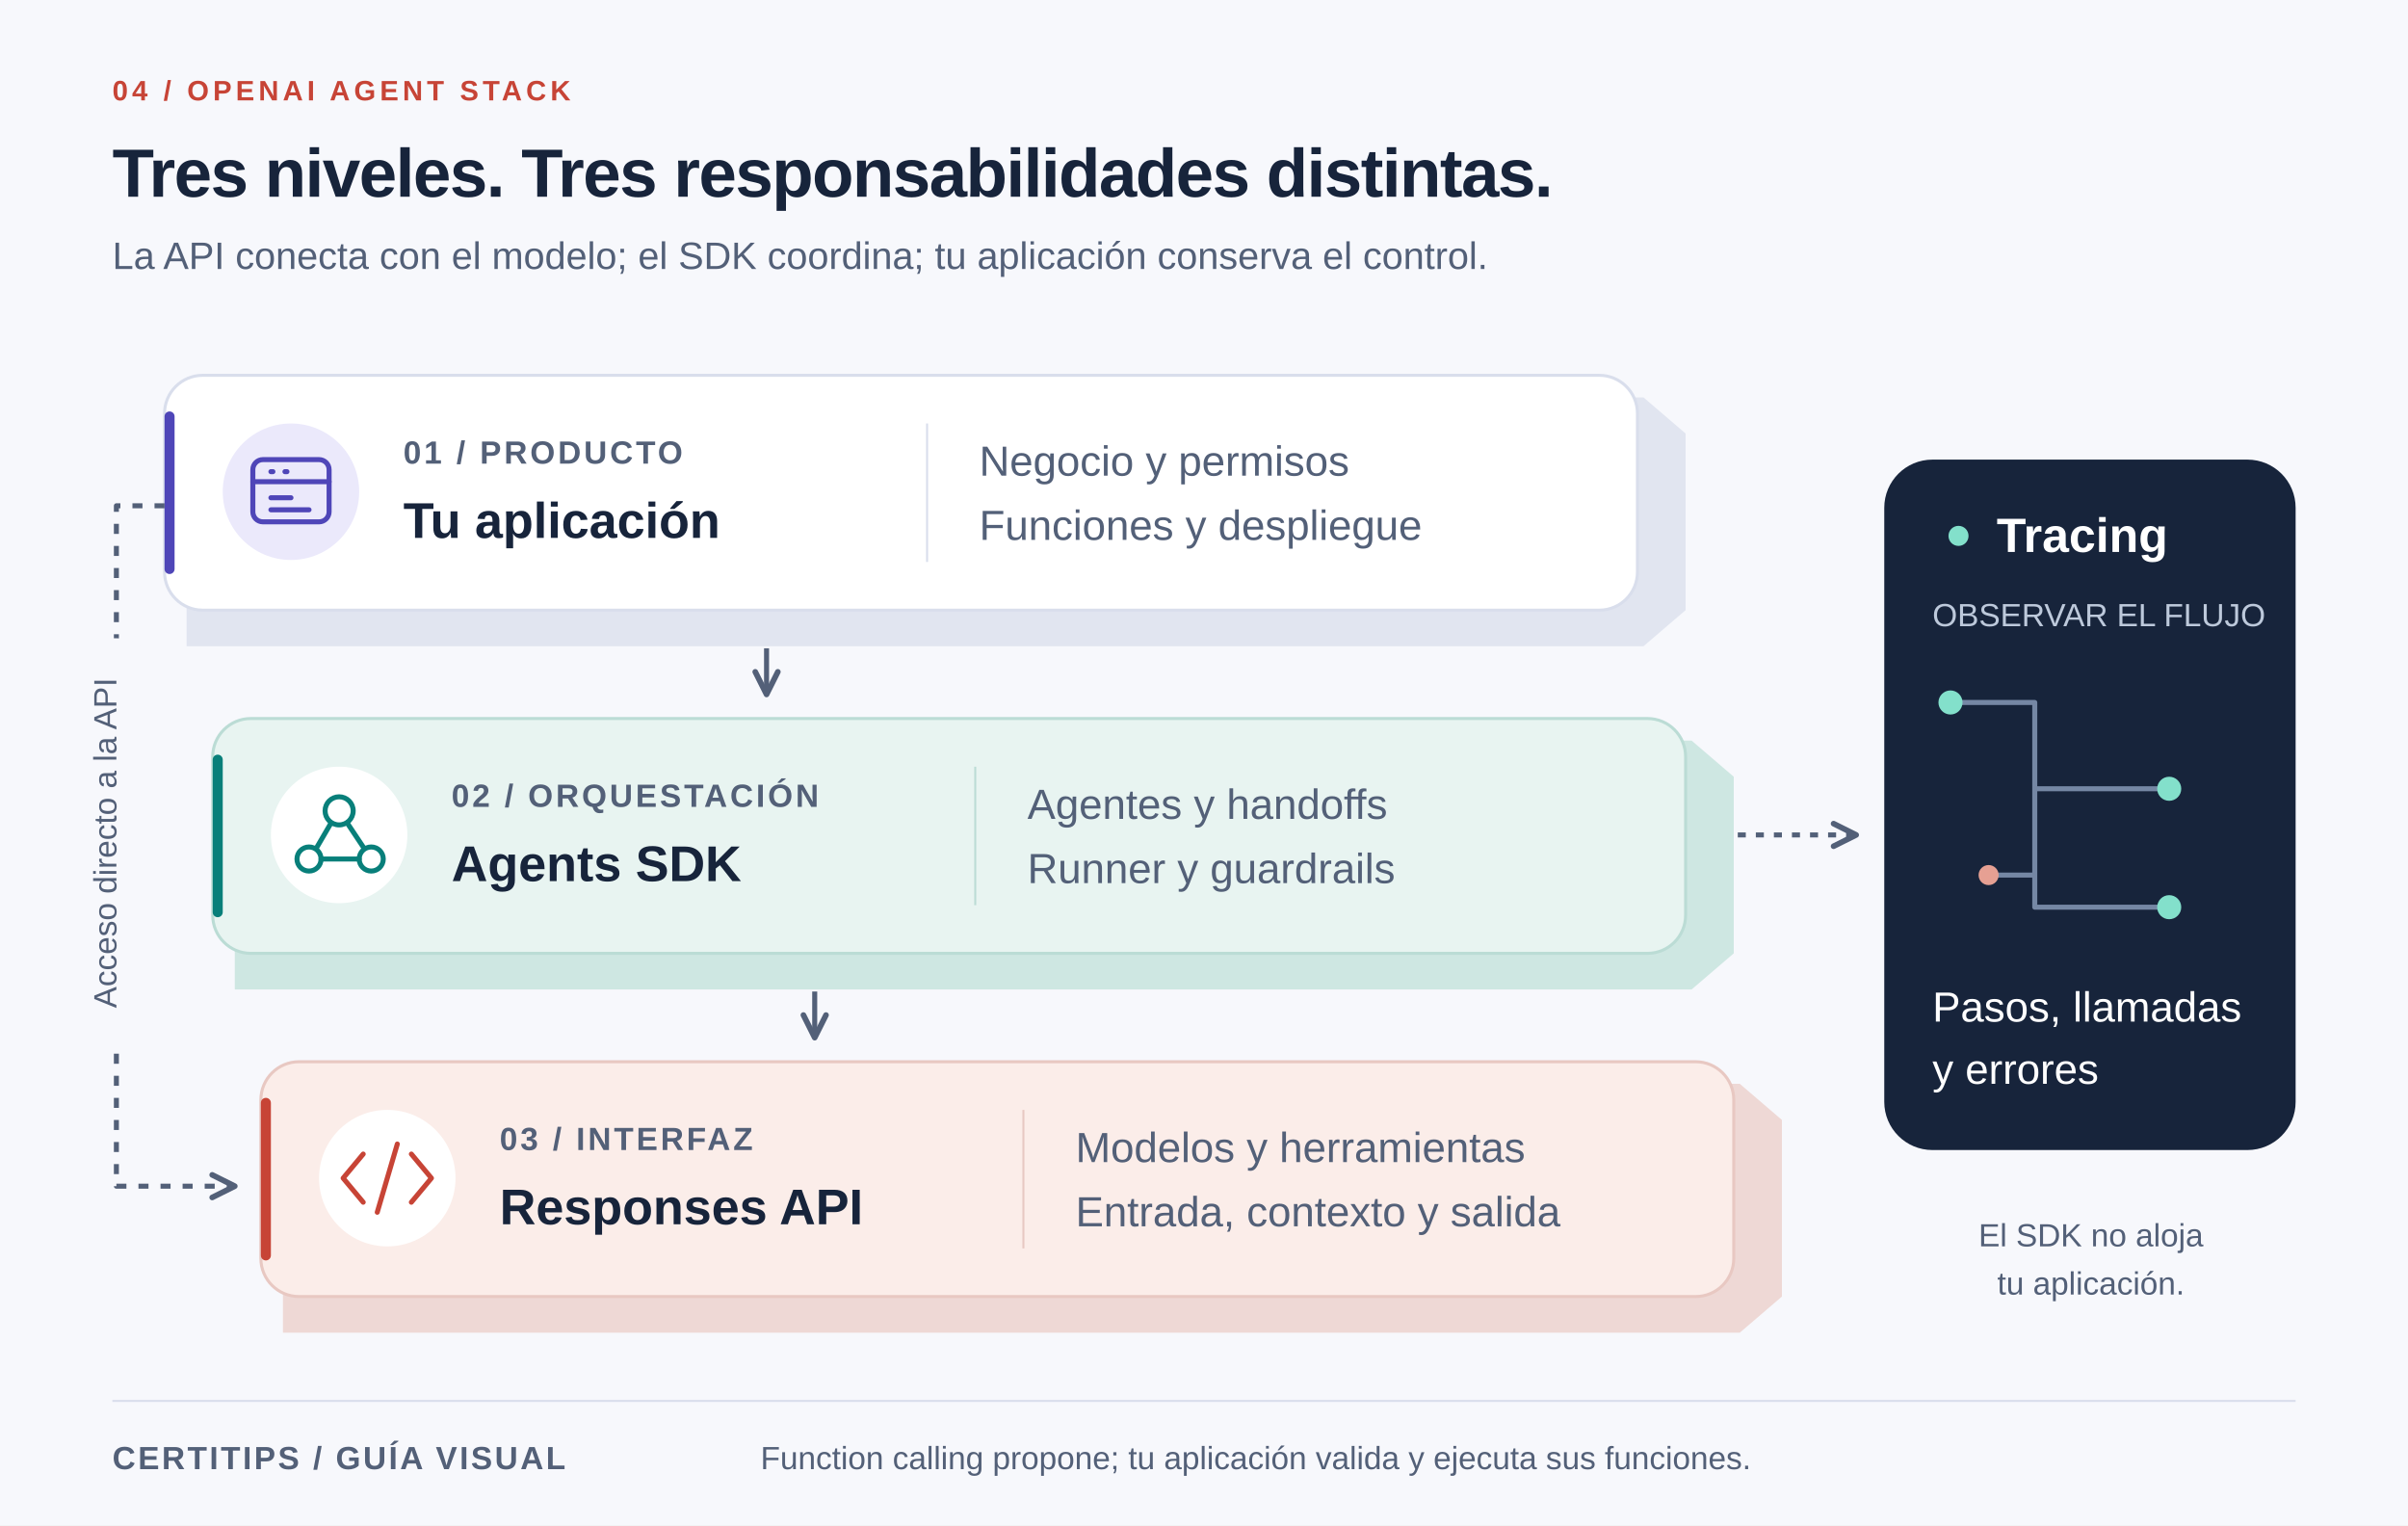
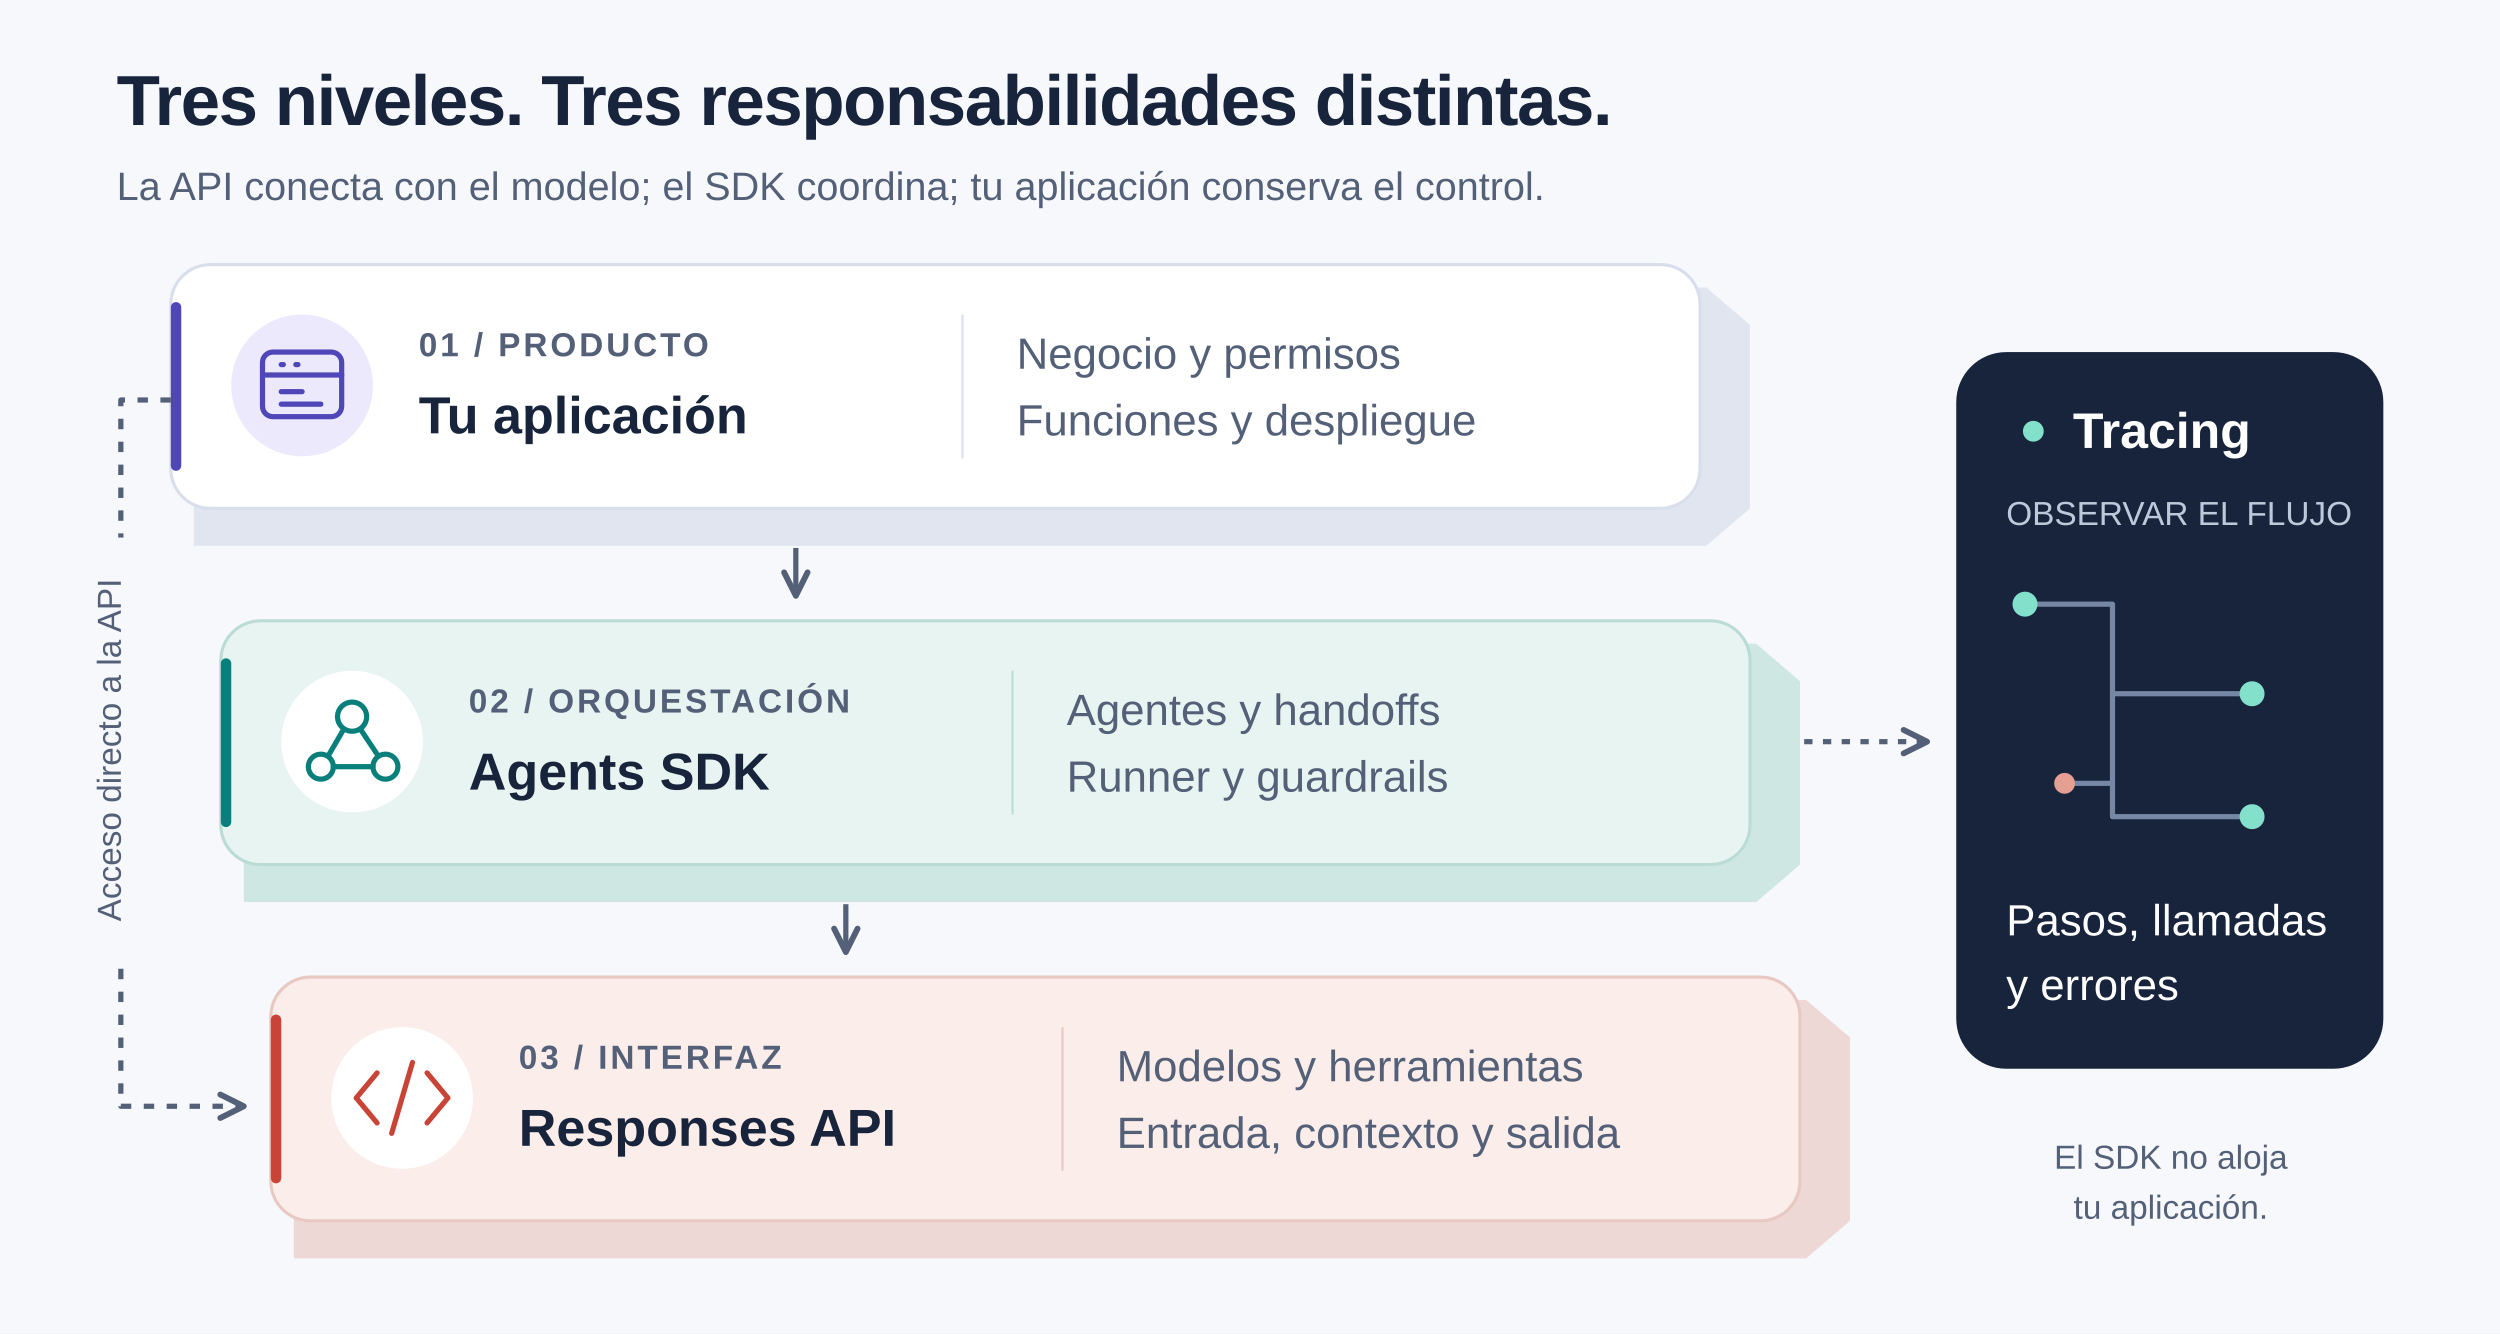
- <svg xmlns="http://www.w3.org/2000/svg" viewBox="0 0 1200 760" role="img" aria-labelledby="title description">
+ <svg xmlns="http://www.w3.org/2000/svg" viewBox="0 0 1200 640" role="img" aria-labelledby="title description">
  <defs>
    <marker id="arrow" viewBox="0 0 8 8" refX="7" refY="4" markerWidth="6" markerHeight="6" orient="auto">
      <path d="M1 1 7 4 1 7" fill="none" stroke="#536078" stroke-width="1.5" stroke-linecap="round" stroke-linejoin="round" />
    </marker>
    <style>
      text{font-family:'Segoe UI',Arial,sans-serif;fill:#17243b}
      .eyebrow{font-size:14px;font-weight:700;letter-spacing:2px;fill:#c74436}
      .title{font-size:34px;font-weight:700;letter-spacing:-.7px}
      .subtitle{font-size:19px;fill:#536078}
      .label{font-size:25px;font-weight:700}
      .body{font-size:21px;fill:#536078}
      .meta{font-size:16px;fill:#536078}
      .icon{fill:none;stroke-width:2.5;stroke-linecap:round;stroke-linejoin:round}
      .route{fill:none;stroke:#536078;stroke-width:2.5;stroke-linejoin:round;marker-end:url(#arrow)}
    </style>
  </defs>
-   <rect width="1200" height="760" fill="#f7f8fc" />
-   <text x="56" y="50" class="eyebrow">04 / OPENAI AGENT STACK</text>
-   <text x="56" y="98" class="title">Tres niveles. Tres responsabilidades distintas.</text>
-   <text x="56" y="134" class="subtitle">La API conecta con el modelo; el SDK coordina; tu aplicación conserva el control.</text>
-   <path d="M93 198H819L840 216V304L819 322H93Z" fill="#e1e5f0" />
-   <rect x="82" y="187" width="734" height="117" rx="19" fill="#fff" stroke="#d9deec" stroke-width="1.5" />
-   <rect x="82" y="205" width="5" height="81" rx="2.5" fill="#4f46b8" />
-   <circle cx="145" cy="245" r="34" fill="#ebe9fb" />
-   <g class="icon" stroke="#4f46b8">
-     <rect x="126" y="229" width="38" height="31" rx="5" />
-     <path d="M126 240h38m-29-5h1m6 0h1m-8 13h10m-10 6h19" />
+   <rect width="1200" height="640" fill="#f7f8fc" />
+   <text x="56" y="60" class="title">Tres niveles. Tres responsabilidades distintas.</text>
+   <text x="56" y="96" class="subtitle">La API conecta con el modelo; el SDK coordina; tu aplicación conserva el control.</text>
+   <g transform="translate(0 -60)">
+     <path d="M93 198H819L840 216V304L819 322H93Z" fill="#e1e5f0" />
+     <rect x="82" y="187" width="734" height="117" rx="19" fill="#fff" stroke="#d9deec" stroke-width="1.5" />
+     <rect x="82" y="205" width="5" height="81" rx="2.5" fill="#4f46b8" />
+     <circle cx="145" cy="245" r="34" fill="#ebe9fb" />
+     <g class="icon" stroke="#4f46b8">
+       <rect x="126" y="229" width="38" height="31" rx="5" />
+       <path d="M126 240h38m-29-5h1m6 0h1m-8 13h10m-10 6h19" />
+     </g>
+     <text x="201" y="231" class="meta" font-weight="700" letter-spacing="1.4">01 / PRODUCTO</text>
+     <text x="201" y="268" class="label">Tu aplicación</text>
+     <path d="M462 211V280" stroke="#d9deec" />
+     <text x="488" y="237" class="body">Negocio y permisos</text>
+     <text x="488" y="269" class="body">Funciones y despliegue</text>
+     <path d="M382 323V346" class="route" />
+     <path d="M117 369H843L864 387V475L843 493H117Z" fill="#cee7e2" />
+     <rect x="106" y="358" width="734" height="117" rx="19" fill="#e8f4f1" stroke="#bbdcd5" stroke-width="1.5" />
+     <rect x="106" y="376" width="5" height="81" rx="2.5" fill="#087f7a" />
+     <circle cx="169" cy="416" r="34" fill="#fff" />
+     <g class="icon" stroke="#087f7a">
+       <circle cx="169" cy="404" r="7" />
+       <circle cx="154" cy="428" r="6" />
+       <circle cx="185" cy="428" r="6" />
+       <path d="m165 410-7 12m15-12 8 12m-21 6h19" />
+     </g>
+     <text x="225" y="402" class="meta" font-weight="700" letter-spacing="1.4">02 / ORQUESTACIÓN</text>
+     <text x="225" y="439" class="label">Agents SDK</text>
+     <path d="M486 382V451" stroke="#bbdcd5" />
+     <text x="512" y="408" class="body">Agentes y handoffs</text>
+     <text x="512" y="440" class="body">Runner y guardrails</text>
+     <path d="M406 494V517" class="route" />
+     <path d="M141 540H867L888 558V646L867 664H141Z" fill="#eed8d5" />
+     <rect x="130" y="529" width="734" height="117" rx="19" fill="#fbede9" stroke="#e8c8c2" stroke-width="1.5" />
+     <rect x="130" y="547" width="5" height="81" rx="2.5" fill="#c74436" />
+     <circle cx="193" cy="587" r="34" fill="#fff" />
+     <g class="icon" stroke="#c74436">
+       <path d="m181 575-10 12 10 12m24-24 10 12-10 12m-7-29-10 34" />
+     </g>
+     <text x="249" y="573" class="meta" font-weight="700" letter-spacing="1.4">03 / INTERFAZ</text>
+     <text x="249" y="610" class="label">Responses API</text>
+     <path d="M510 553V622" stroke="#e8c8c2" />
+     <text x="536" y="579" class="body">Modelos y herramientas</text>
+     <text x="536" y="611" class="body">Entrada, contexto y salida</text>
+     <path d="M82 252H58V591H117" class="route" stroke-dasharray="5 6" />
+     <rect x="31" y="318" width="47" height="203" rx="20" fill="#f7f8fc" />
+     <text x="58" y="420" transform="rotate(-90 58 420)" text-anchor="middle" class="meta">Acceso directo a la API</text>
+     <rect x="939" y="229" width="205" height="344" rx="24" fill="#17243b" />
+     <circle cx="976" cy="267" r="5" fill="#83e0cb" />
+     <text x="995" y="275" font-size="24" font-weight="700" style="fill:#fff">Tracing</text>
+     <text x="963" y="312" font-size="16" style="fill:#bdc9db">OBSERVAR EL FLUJO</text>
+     <g fill="none" stroke="#7587a4" stroke-width="2.5" stroke-linecap="round" stroke-linejoin="round">
+       <path d="M972 350h42v43h67m-67 0v59h67m-67-16h-23" />
+     </g>
+     <g fill="#83e0cb">
+       <circle cx="972" cy="350" r="6" />
+       <circle cx="1081" cy="393" r="6" />
+       <circle cx="1081" cy="452" r="6" />
+     </g>
+     <circle cx="991" cy="436" r="5" fill="#e6a093" />
+     <text x="963" y="509" font-size="21" style="fill:#fff">Pasos, llamadas</text>
+     <text x="963" y="540" font-size="21" style="fill:#fff">y errores</text>
+     <path d="M866 416H925" class="route" stroke-dasharray="4 5" />
+     <text x="1042" y="621" text-anchor="middle" class="meta">El SDK no aloja</text>
+     <text x="1042" y="645" text-anchor="middle" class="meta">tu aplicación.</text>
  </g>
-   <text x="201" y="231" class="meta" font-weight="700" letter-spacing="1.4">01 / PRODUCTO</text>
-   <text x="201" y="268" class="label">Tu aplicación</text>
-   <path d="M462 211V280" stroke="#d9deec" />
-   <text x="488" y="237" class="body">Negocio y permisos</text>
-   <text x="488" y="269" class="body">Funciones y despliegue</text>
-   <path d="M382 323V346" class="route" />
-   <path d="M117 369H843L864 387V475L843 493H117Z" fill="#cee7e2" />
-   <rect x="106" y="358" width="734" height="117" rx="19" fill="#e8f4f1" stroke="#bbdcd5" stroke-width="1.5" />
-   <rect x="106" y="376" width="5" height="81" rx="2.5" fill="#087f7a" />
-   <circle cx="169" cy="416" r="34" fill="#fff" />
-   <g class="icon" stroke="#087f7a">
-     <circle cx="169" cy="404" r="7" />
-     <circle cx="154" cy="428" r="6" />
-     <circle cx="185" cy="428" r="6" />
-     <path d="m165 410-7 12m15-12 8 12m-21 6h19" />
-   </g>
-   <text x="225" y="402" class="meta" font-weight="700" letter-spacing="1.4">02 / ORQUESTACIÓN</text>
-   <text x="225" y="439" class="label">Agents SDK</text>
-   <path d="M486 382V451" stroke="#bbdcd5" />
-   <text x="512" y="408" class="body">Agentes y handoffs</text>
-   <text x="512" y="440" class="body">Runner y guardrails</text>
-   <path d="M406 494V517" class="route" />
-   <path d="M141 540H867L888 558V646L867 664H141Z" fill="#eed8d5" />
-   <rect x="130" y="529" width="734" height="117" rx="19" fill="#fbede9" stroke="#e8c8c2" stroke-width="1.5" />
-   <rect x="130" y="547" width="5" height="81" rx="2.5" fill="#c74436" />
-   <circle cx="193" cy="587" r="34" fill="#fff" />
-   <g class="icon" stroke="#c74436">
-     <path d="m181 575-10 12 10 12m24-24 10 12-10 12m-7-29-10 34" />
-   </g>
-   <text x="249" y="573" class="meta" font-weight="700" letter-spacing="1.4">03 / INTERFAZ</text>
-   <text x="249" y="610" class="label">Responses API</text>
-   <path d="M510 553V622" stroke="#e8c8c2" />
-   <text x="536" y="579" class="body">Modelos y herramientas</text>
-   <text x="536" y="611" class="body">Entrada, contexto y salida</text>
-   <path d="M82 252H58V591H117" class="route" stroke-dasharray="5 6" />
-   <rect x="31" y="318" width="47" height="203" rx="20" fill="#f7f8fc" />
-   <text x="58" y="420" transform="rotate(-90 58 420)" text-anchor="middle" class="meta">Acceso directo a la API</text>
-   <rect x="939" y="229" width="205" height="344" rx="24" fill="#17243b" />
-   <circle cx="976" cy="267" r="5" fill="#83e0cb" />
-   <text x="995" y="275" font-size="24" font-weight="700" style="fill:#fff">Tracing</text>
-   <text x="963" y="312" font-size="16" style="fill:#bdc9db">OBSERVAR EL FLUJO</text>
-   <g fill="none" stroke="#7587a4" stroke-width="2.5" stroke-linecap="round" stroke-linejoin="round">
-     <path d="M972 350h42v43h67m-67 0v59h67m-67-16h-23" />
-   </g>
-   <g fill="#83e0cb">
-     <circle cx="972" cy="350" r="6" />
-     <circle cx="1081" cy="393" r="6" />
-     <circle cx="1081" cy="452" r="6" />
-   </g>
-   <circle cx="991" cy="436" r="5" fill="#e6a093" />
-   <text x="963" y="509" font-size="21" style="fill:#fff">Pasos, llamadas</text>
-   <text x="963" y="540" font-size="21" style="fill:#fff">y errores</text>
-   <path d="M866 416H925" class="route" stroke-dasharray="4 5" />
-   <text x="1042" y="621" text-anchor="middle" class="meta">El SDK no aloja</text>
-   <text x="1042" y="645" text-anchor="middle" class="meta">tu aplicación.</text>
-   <path d="M56 698H1144" stroke="#d9deec" />
-   <text x="56" y="732" class="meta" font-weight="700" letter-spacing="1.2">CERTITIPS / GUÍA VISUAL</text>
-   <text x="379" y="732" class="meta">Function calling propone; tu aplicación valida y ejecuta sus funciones.</text>
</svg>
